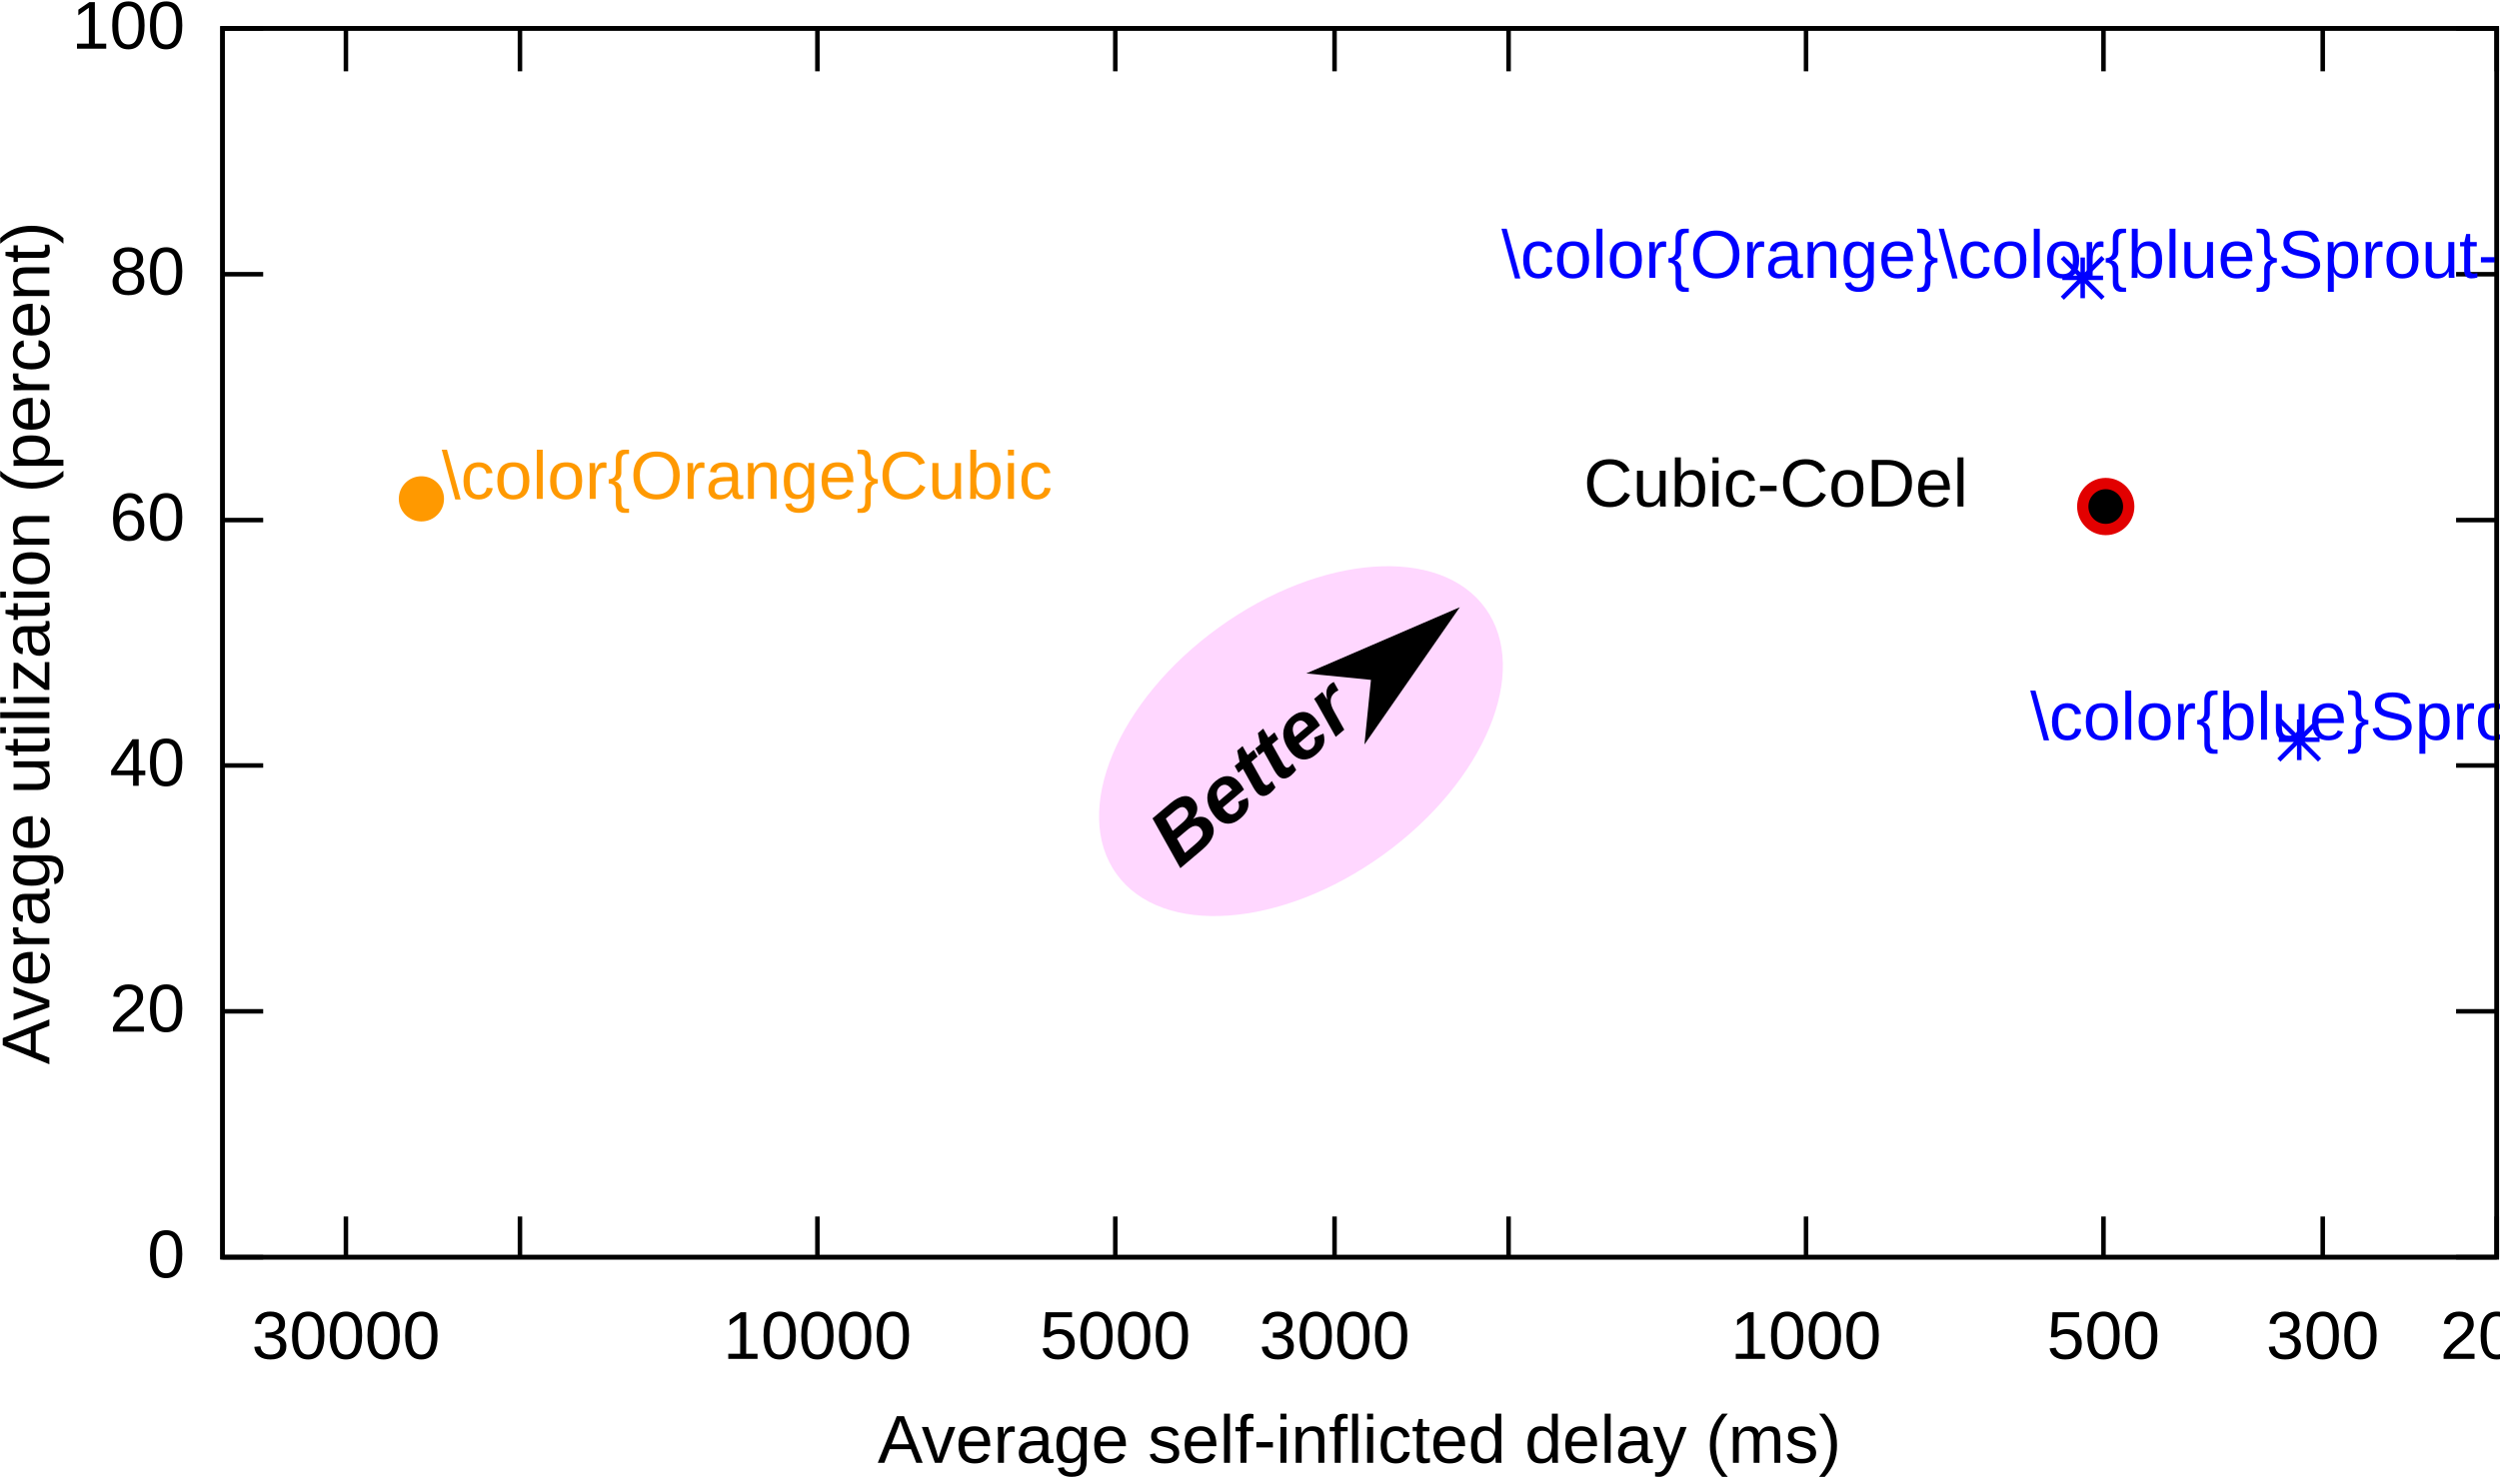
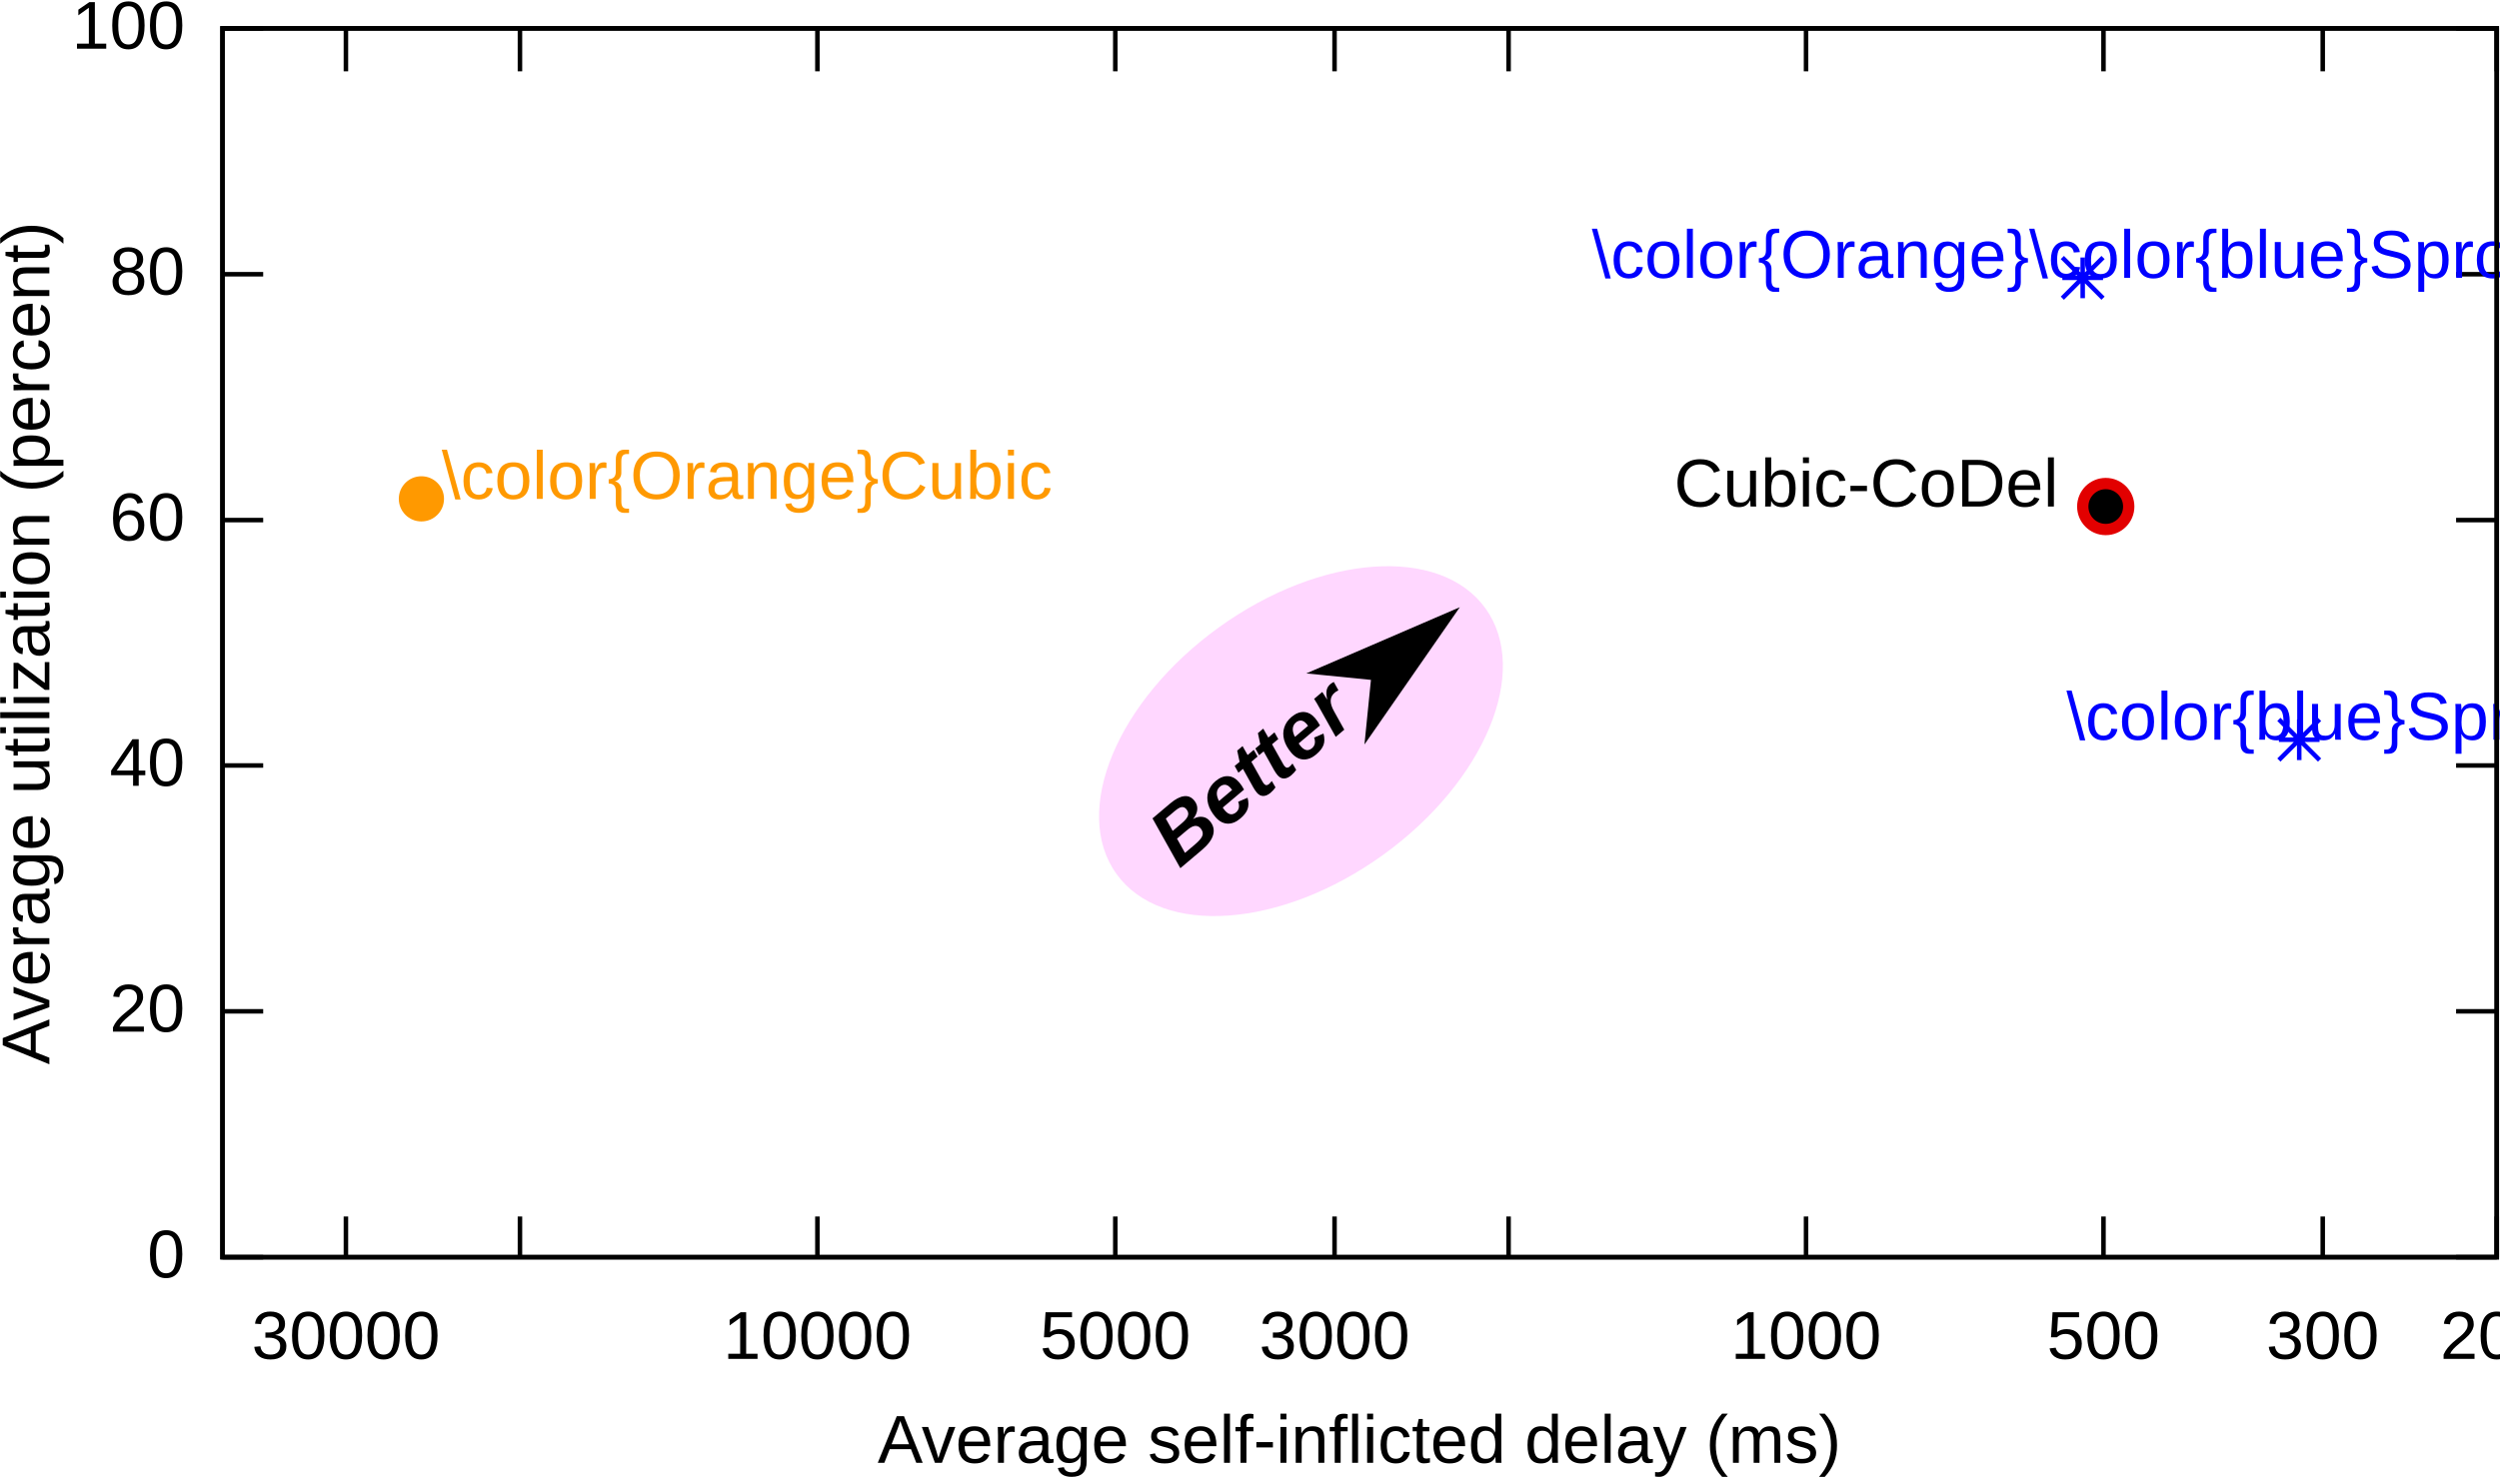
<svg xmlns="http://www.w3.org/2000/svg" xmlns:xlink="http://www.w3.org/1999/xlink" width="552.812" height="326.838" viewBox="0 0 552.812 326.838" id="svg2" version="1.1">
  <defs id="defs172">
    <defs id="defs11">
      <circle r="0.5" id="gpDot" cx="0" cy="0" style="stroke-width:0.5" />
      <path d="M -1,0 H 1 M 0,-1 v 2" id="gpPt0" style="stroke:currentColor;stroke-width:0.222" />
      <path d="M -1,-1 1,1 M 1,-1 -1,1" id="gpPt1" style="stroke:currentColor;stroke-width:0.222" />
      <path d="M -1,0 1,0 M 0,-1 0,1 m -1,-2 2,2 m -2,0 2,-2" id="gpPt2" style="stroke:currentColor;stroke-width:0.222" />
      <rect height="2" width="2" y="-1" x="-1" id="gpPt3" style="stroke:currentColor;stroke-width:0.222" />
      <rect height="2" width="2" y="-1" x="-1" id="gpPt4" style="fill:currentColor;stroke:currentColor;stroke-width:0.222" />
      <circle r="1" cy="0" cx="0" id="gpPt5" style="stroke:currentColor;stroke-width:0.222" />
      <use id="gpPt6" xlink:href="#gpPt5" style="fill:currentColor;stroke:none" x="0" y="0" width="600" height="480" />
      <path d="m 0,-1.33 -1.33,2 2.66,0 z" id="gpPt7" style="stroke:currentColor;stroke-width:0.222" />
      <use id="gpPt8" xlink:href="#gpPt7" style="fill:currentColor;stroke:none" x="0" y="0" width="600" height="480" />
      <use transform="scale(-1,-1)" id="gpPt9" xlink:href="#gpPt7" style="stroke:currentColor" x="0" y="0" width="600" height="480" />
      <use id="gpPt10" xlink:href="#gpPt9" style="fill:currentColor;stroke:none" x="0" y="0" width="600" height="480" />
      <use transform="matrix(0.7071068,0.7071068,-0.7071068,0.7071068,0,0)" id="gpPt11" xlink:href="#gpPt3" style="stroke:currentColor" x="0" y="0" width="600" height="480" />
      <use id="gpPt12" xlink:href="#gpPt11" style="fill:currentColor;stroke:none" x="0" y="0" width="600" height="480" />
    </defs>
    <marker orient="auto" refY="0" refX="0" id="Arrow1Lend" style="overflow:visible">
      <path id="path36174" d="M 0,0 5,-5 -12.5,0 5,5 0,0 z" style="fill-rule:evenodd;stroke:#000000;stroke-width:1pt" transform="matrix(-0.8,0,0,-0.8,-10,0)" />
    </marker>
  </defs>
  <rect style="fill:none" id="rect9" height="480" width="600" y="-77.319" x="-22.68" />
  <path style="color:#000000;fill:none;stroke:currentColor;stroke-width:1;stroke-linecap:butt;stroke-linejoin:miter" d="m 49.22,278.181 9,0 m 494.1,0 -9,0 h 0.01" id="path31" />
  <text style="font-size:15px;text-anchor:end;color:#000000;fill:#000000;stroke:none;font-family:Arial" id="text35" xml:space="preserve" x="40.92" y="282.681">   0</text>
  <path style="color:#000000;fill:none;stroke:currentColor;stroke-width:1;stroke-linecap:butt;stroke-linejoin:miter" d="m 49.22,223.781 9,0 m 494.1,0 -9,0 h 0.01" id="path37" />
  <text style="font-size:15px;text-anchor:end;color:#000000;fill:#000000;stroke:none;font-family:Arial" id="text41" xml:space="preserve" x="40.92" y="228.281">  20</text>
  <path style="color:#000000;fill:none;stroke:currentColor;stroke-width:1;stroke-linecap:butt;stroke-linejoin:miter" d="m 49.22,169.381 9,0 m 494.1,0 -9,0 h 0.01" id="path43" />
  <text style="font-size:15px;text-anchor:end;color:#000000;fill:#000000;stroke:none;font-family:Arial" id="text47" xml:space="preserve" x="40.92" y="173.881">  40</text>
  <path style="color:#000000;fill:none;stroke:currentColor;stroke-width:1;stroke-linecap:butt;stroke-linejoin:miter" d="m 49.22,115.081 9,0 m 494.1,0 -9,0 h 0.01" id="path49" />
  <text style="font-size:15px;text-anchor:end;color:#000000;fill:#000000;stroke:none;font-family:Arial" id="text53" xml:space="preserve" x="40.92" y="119.581">  60</text>
  <path style="color:#000000;fill:none;stroke:currentColor;stroke-width:1;stroke-linecap:butt;stroke-linejoin:miter" d="m 49.22,60.681 9,0 m 494.1,0 -9,0 h 0.01" id="path55" />
  <text style="font-size:15px;text-anchor:end;color:#000000;fill:#000000;stroke:none;font-family:Arial" id="text59" xml:space="preserve" x="40.92" y="65.181">  80</text>
  <path style="color:#000000;fill:none;stroke:currentColor;stroke-width:1;stroke-linecap:butt;stroke-linejoin:miter" d="m 49.22,6.281 9,0 m 494.1,0 -9,0 h 0.01" id="path61" />
  <text style="font-size:15px;text-anchor:end;color:#000000;fill:#000000;stroke:none;font-family:Arial" id="text65" x="40.92" y="10.781">100</text>
  <path style="color:#000000;fill:none;stroke:currentColor;stroke-width:1;stroke-linecap:butt;stroke-linejoin:miter" d="m 552.32,278.181 0,-9 m 0,-262.9 0,9 h 0.01" id="path67" />
  <text style="font-size:15px;text-anchor:middle;color:#000000;fill:#000000;stroke:none;font-family:Arial" id="text71" x="552.32" y="300.681">200</text>
  <path style="color:#000000;fill:none;stroke:currentColor;stroke-width:1;stroke-linecap:butt;stroke-linejoin:miter" d="m 513.82,278.181 0,-9 m 0,-262.9 0,9 h 0.01" id="path73" />
  <text style="font-size:15px;text-anchor:middle;color:#000000;fill:#000000;stroke:none;font-family:Arial" id="text77" x="513.82" y="300.681">300</text>
  <path style="color:#000000;fill:none;stroke:currentColor;stroke-width:1;stroke-linecap:butt;stroke-linejoin:miter" d="m 465.32,278.181 0,-9 m 0,-262.9 0,9 h 0.01" id="path79" />
  <text style="font-size:15px;text-anchor:middle;color:#000000;fill:#000000;stroke:none;font-family:Arial" id="text83" x="465.32" y="300.681">500</text>
  <path style="color:#000000;fill:none;stroke:currentColor;stroke-width:1;stroke-linecap:butt;stroke-linejoin:miter" d="m 399.52,278.181 0,-9 m 0,-262.9 0,9 h 0.01" id="path85" />
  <text style="font-size:15px;text-anchor:middle;color:#000000;fill:#000000;stroke:none;font-family:Arial" id="text89" x="399.52" y="300.681">1000</text>
  <path style="color:#000000;fill:none;stroke:currentColor;stroke-width:1;stroke-linecap:butt;stroke-linejoin:miter" d="m 333.72,278.181 0,-9 m 0,-262.9 0,9 h 0.01" id="path91" />
  <path style="color:#000000;fill:none;stroke:currentColor;stroke-width:1;stroke-linecap:butt;stroke-linejoin:miter" d="m 295.22,278.181 0,-9 m 0,-262.9 0,9 h 0.01" id="path97" />
  <text style="font-size:15px;text-anchor:middle;color:#000000;fill:#000000;stroke:none;font-family:Arial" id="text101" x="295.22" y="300.681">3000</text>
  <path style="color:#000000;fill:none;stroke:currentColor;stroke-width:1;stroke-linecap:butt;stroke-linejoin:miter" d="m 246.72,278.181 0,-9 m 0,-262.9 0,9 h 0.01" id="path103" />
  <text style="font-size:15px;text-anchor:middle;color:#000000;fill:#000000;stroke:none;font-family:Arial" id="text107" x="246.72" y="300.681">5000</text>
  <path style="color:#000000;fill:none;stroke:currentColor;stroke-width:1;stroke-linecap:butt;stroke-linejoin:miter" d="m 180.82,278.181 0,-9 m 0,-262.9 0,9 h 0.01" id="path109" />
  <text style="font-size:15px;text-anchor:middle;color:#000000;fill:#000000;stroke:none;font-family:Arial" id="text113" x="180.82" y="300.681">10000</text>
  <path style="color:#000000;fill:none;stroke:currentColor;stroke-width:1;stroke-linecap:butt;stroke-linejoin:miter" d="m 115.02,278.181 0,-9 m 0,-262.9 0,9 h 0.01" id="path115" />
  <path style="color:#000000;fill:none;stroke:currentColor;stroke-width:1;stroke-linecap:butt;stroke-linejoin:miter" d="m 76.52,278.181 0,-9 m 0,-262.9 0,9 h 0.01" id="path121" />
  <text style="font-size:15px;text-anchor:middle;color:#000000;fill:#000000;stroke:none;font-family:Arial" id="text125" x="76.52" y="300.681">30000</text>
  <path style="color:#000000;fill:none;stroke:currentColor;stroke-width:1;stroke-linecap:butt;stroke-linejoin:miter" d="m 49.22,6.281 0,271.9 503.1,0 0,-271.9 -503.1,0 z m 0,0 h 0.01" id="path127" />
  <text style="font-size:15px;text-anchor:middle;color:#000000;fill:#000000;stroke:none;font-family:Arial" id="text131" transform="matrix(0,-1,1,0,0,0)" x="-142.281" y="10.92">Average utilization (percent)</text>
  <text style="font-size:15px;text-anchor:middle;color:#000000;fill:#000000;stroke:none;font-family:Arial" id="text135" x="300.72" y="323.681">Average self-inflicted delay (ms)</text>
-   <text style="font-size:15px;text-anchor:start;color:#000000;fill:#0000ff;stroke:none;font-family:Arial" id="text139" x="449.12" y="163.681">\color{blue}Sprout</text>
+   <text style="font-size:15px;text-anchor:start;color:#000000;fill:#0000ff;stroke:none;font-family:Arial" id="text139" x="457.12" y="163.681">\color{blue}Sprout</text>
  <use xlink:href="#gpPt2" transform="matrix(4.5,0,0,4.5,508.6204,163.6813)" id="use141" style="color:#0000ff;fill:none;stroke:currentColor;stroke-width:1;stroke-linecap:butt;stroke-linejoin:miter" x="0" y="0" width="600" height="480" />
-   <text style="font-size:15px;text-anchor:start;color:#000000;fill:#0000ff;stroke:none;font-family:Arial" id="text145" x="332.145" y="61.481">\color{Orange}\color{blue}Sprout-EWMA</text>
+   <text style="font-size:15px;text-anchor:start;color:#000000;fill:#0000ff;stroke:none;font-family:Arial" id="text145" x="352.145" y="61.481">\color{Orange}\color{blue}Sprout-EWMA</text>
  <use xlink:href="#gpPt2" transform="matrix(4.5,0,0,4.5,460.7204,61.48125)" id="use147" style="color:#0000ff;fill:none;stroke:currentColor;stroke-width:1;stroke-linecap:butt;stroke-linejoin:miter" x="0" y="0" width="600" height="480" />
  <text style="font-size:15px;text-anchor:start;color:#000000;fill:#ff9900;stroke:none;font-family:Arial" id="text151" x="97.72" y="110.381">\color{Orange}Cubic</text>
  <use xlink:href="#gpPt6" transform="matrix(4.5,0,0,4.5,93.22041,110.3812)" id="use153" style="color:#ff9900;fill:none;stroke:currentColor;stroke-width:1;stroke-linecap:butt;stroke-linejoin:miter" x="0" y="0" width="600" height="480" />
-   <text style="font-size:15px;text-anchor:start;color:#000000;fill:#000000;stroke:none;font-family:Arial" id="text157" x="350.32" y="112.081">
+   <text style="font-size:15px;text-anchor:start;color:#000000;fill:#000000;stroke:none;font-family:Arial" id="text157" x="370.32" y="112.081">
    <tspan style="fill:#000000;fill-opacity:1" id="tspan3387">Cubic-CoDel</tspan>
  </text>
  <use xlink:href="#gpPt6" transform="matrix(4.5,0,0,4.5,465.8204,112.0812)" id="use159" style="color:#ff9900;fill:none;stroke:none;stroke-width:1;stroke-linecap:butt;stroke-linejoin:miter;stroke-opacity:1;fill-opacity:1" x="0" y="0" width="600" height="480" />
  <path style="color:#000000;fill:none;stroke:currentColor;stroke-width:1;stroke-linecap:butt;stroke-linejoin:miter" d="m 49.22,6.281 0,271.9 503.1,0 0,-271.9 -503.1,0 z m 0,0 h 0.01" id="path168" />
  <path style="fill:#000000;stroke:#e20000;stroke-width:1.75;stroke-linecap:round;stroke-linejoin:round;stroke-miterlimit:4;stroke-opacity:1;stroke-dasharray:none;stroke-dashoffset:0;fill-opacity:1" id="path4177" d="m 465.567,109.82 a 3.56,3.56 0 1 1 -7.12,0 3.56,3.56 0 1 1 7.12,0 z" transform="matrix(1.428572,0,0,1.428572,-194.1899,-44.80489)" />
  <g transform="translate(1.044082,97.96649)" id="g3451">
    <path transform="matrix(0.8113942,-0.5844993,0.5844993,0.8113942,9.054002,189.7777)" d="m 347.939,61.902 c 0,17.143 -22.516,31.04 -50.29,31.04 -27.774,0 -50.29,-13.897 -50.29,-31.04 0,-17.143 22.516,-31.04 50.29,-31.04 27.774,0 50.29,13.897 50.29,31.04 z" id="path36637" style="fill:#ffd7ff;fill-opacity:1;fill-rule:evenodd;stroke:none;display:inline" />
    <path id="path36165" d="M 303.371,51.536 318.875,38.857" style="fill:none;stroke:#000000;stroke-width:2;stroke-linecap:butt;stroke-linejoin:miter;stroke-miterlimit:4;stroke-opacity:1;stroke-dasharray:none;marker-end:url(#Arrow1Lend);display:inline" />
    <text transform="matrix(0.76379,-0.6454648,0.6454648,0.76379,0,0)" y="239.764" x="137.56" id="text270-5" style="font-size:18px;text-anchor:start;color:#000000;fill:#000000;fill-opacity:1;stroke:none;display:inline;font-family:Arial">
      <tspan id="tspan36635" style="font-style:italic;font-weight:bold;-inkscape-font-specification:Arial Bold Italic">Better</tspan>
    </text>
  </g>
</svg>
